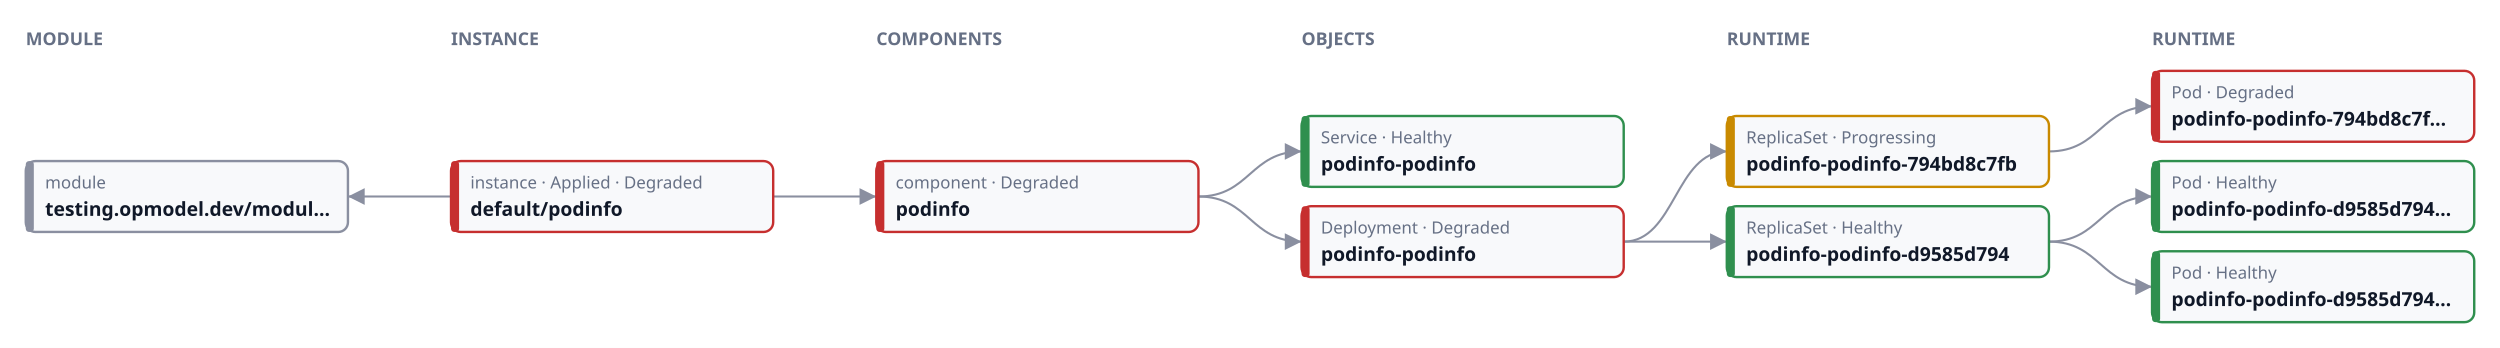
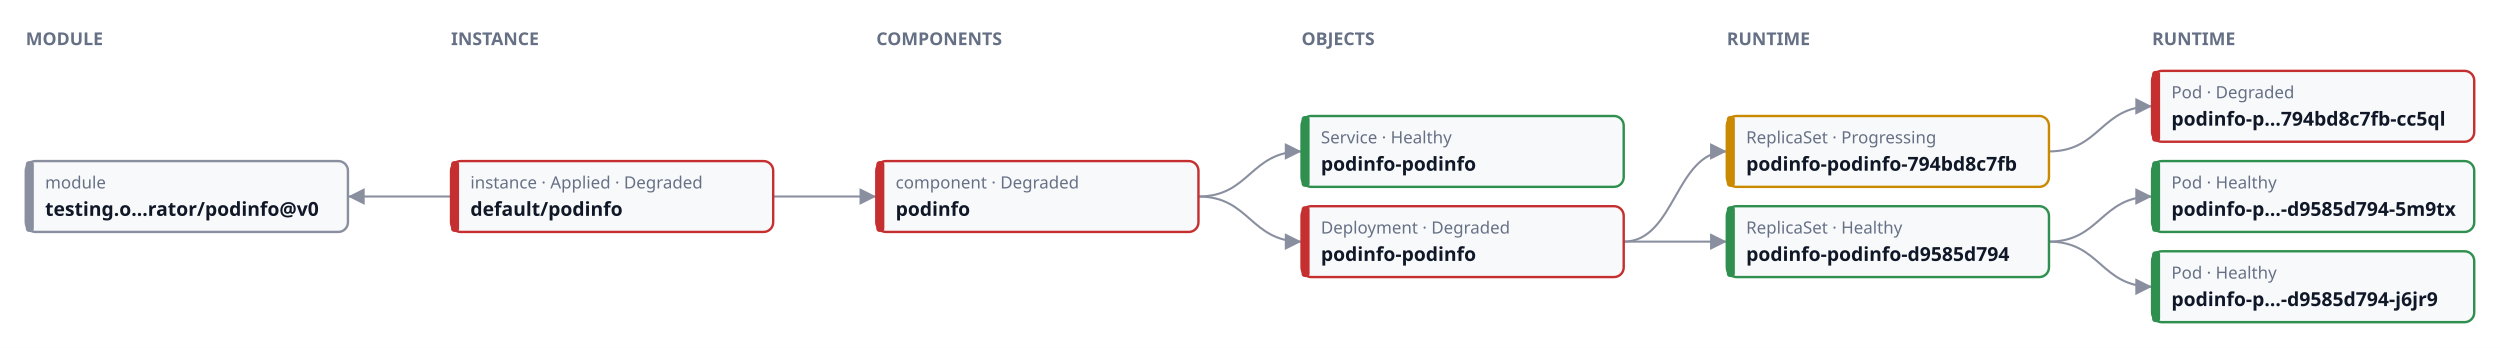
<svg xmlns="http://www.w3.org/2000/svg" width="1552" height="216" viewBox="0 0 1552 216" font-family="sans-serif" font-size="12" role="img" aria-label="instance graph of mi:default/podinfo">
  <defs>
    <marker id="arrow" viewBox="0 0 8 8" refX="8" refY="4" markerWidth="8" markerHeight="8" orient="auto">
      <path d="M0 0L8 4L0 8z" fill="#8a8fa0" />
    </marker>
  </defs>
  <rect width="1552" height="216" fill="#ffffff" />
  <text x="16" y="28" fill="#667085" font-size="11" font-weight="bold">MODULE</text>
  <text x="280" y="28" fill="#667085" font-size="11" font-weight="bold">INSTANCE</text>
  <text x="544" y="28" fill="#667085" font-size="11" font-weight="bold">COMPONENTS</text>
  <text x="808" y="28" fill="#667085" font-size="11" font-weight="bold">OBJECTS</text>
  <text x="1072" y="28" fill="#667085" font-size="11" font-weight="bold">RUNTIME</text>
  <text x="1336" y="28" fill="#667085" font-size="11" font-weight="bold">RUNTIME</text>
  <path d="M1008 150 C1040 150 1040 94 1072 94" fill="none" stroke="#8a8fa0" stroke-width="1.3" marker-end="url(#arrow)" />
  <path d="M1008 150 C1040 150 1040 150 1072 150" fill="none" stroke="#8a8fa0" stroke-width="1.3" marker-end="url(#arrow)" />
  <path d="M1272 94 C1304 94 1304 66 1336 66" fill="none" stroke="#8a8fa0" stroke-width="1.3" marker-end="url(#arrow)" />
  <path d="M1272 150 C1304 150 1304 122 1336 122" fill="none" stroke="#8a8fa0" stroke-width="1.3" marker-end="url(#arrow)" />
  <path d="M1272 150 C1304 150 1304 178 1336 178" fill="none" stroke="#8a8fa0" stroke-width="1.3" marker-end="url(#arrow)" />
  <path d="M480 122 C512 122 512 122 544 122" fill="none" stroke="#8a8fa0" stroke-width="1.3" marker-end="url(#arrow)" />
  <path d="M280 122 C248 122 248 122 216 122" fill="none" stroke="#8a8fa0" stroke-width="1.3" marker-end="url(#arrow)" />
  <path d="M744 122 C776 122 776 94 808 94" fill="none" stroke="#8a8fa0" stroke-width="1.3" marker-end="url(#arrow)" />
  <path d="M744 122 C776 122 776 150 808 150" fill="none" stroke="#8a8fa0" stroke-width="1.3" marker-end="url(#arrow)" />
  <g transform="translate(16 100)">
    <rect width="200" height="44" rx="6" fill="#f8f9fb" stroke="#8a8fa0" stroke-width="1.5" />
    <rect width="5" height="44" rx="2" fill="#8a8fa0" />
    <text x="12" y="17" fill="#667085" font-size="10.5">module</text>
-     <text x="12" y="34" fill="#101828" font-weight="bold">testing.opmodel.dev/modul…</text>
+     <text x="12" y="34" fill="#101828" font-weight="bold">testing.o…rator/podinfo@v0</text>
  </g>
  <g transform="translate(280 100)">
    <rect width="200" height="44" rx="6" fill="#f8f9fb" stroke="#c62f2f" stroke-width="1.5" />
    <rect width="5" height="44" rx="2" fill="#c62f2f" />
    <text x="12" y="17" fill="#667085" font-size="10.5">instance · Applied · Degraded</text>
    <text x="12" y="34" fill="#101828" font-weight="bold">default/podinfo</text>
  </g>
  <g transform="translate(544 100)">
    <rect width="200" height="44" rx="6" fill="#f8f9fb" stroke="#c62f2f" stroke-width="1.5" />
    <rect width="5" height="44" rx="2" fill="#c62f2f" />
    <text x="12" y="17" fill="#667085" font-size="10.5">component · Degraded</text>
    <text x="12" y="34" fill="#101828" font-weight="bold">podinfo</text>
  </g>
  <g transform="translate(808 72)">
    <rect width="200" height="44" rx="6" fill="#f8f9fb" stroke="#2f8f4e" stroke-width="1.5" />
    <rect width="5" height="44" rx="2" fill="#2f8f4e" />
    <text x="12" y="17" fill="#667085" font-size="10.5">Service · Healthy</text>
    <text x="12" y="34" fill="#101828" font-weight="bold">podinfo-podinfo</text>
  </g>
  <g transform="translate(808 128)">
    <rect width="200" height="44" rx="6" fill="#f8f9fb" stroke="#c62f2f" stroke-width="1.5" />
    <rect width="5" height="44" rx="2" fill="#c62f2f" />
    <text x="12" y="17" fill="#667085" font-size="10.5">Deployment · Degraded</text>
    <text x="12" y="34" fill="#101828" font-weight="bold">podinfo-podinfo</text>
  </g>
  <g transform="translate(1072 72)">
    <rect width="200" height="44" rx="6" fill="#f8f9fb" stroke="#c98a00" stroke-width="1.5" />
    <rect width="5" height="44" rx="2" fill="#c98a00" />
    <text x="12" y="17" fill="#667085" font-size="10.5">ReplicaSet · Progressing</text>
    <text x="12" y="34" fill="#101828" font-weight="bold">podinfo-podinfo-794bd8c7fb</text>
  </g>
  <g transform="translate(1072 128)">
    <rect width="200" height="44" rx="6" fill="#f8f9fb" stroke="#2f8f4e" stroke-width="1.5" />
    <rect width="5" height="44" rx="2" fill="#2f8f4e" />
    <text x="12" y="17" fill="#667085" font-size="10.5">ReplicaSet · Healthy</text>
    <text x="12" y="34" fill="#101828" font-weight="bold">podinfo-podinfo-d9585d794</text>
  </g>
  <g transform="translate(1336 44)">
    <rect width="200" height="44" rx="6" fill="#f8f9fb" stroke="#c62f2f" stroke-width="1.5" />
    <rect width="5" height="44" rx="2" fill="#c62f2f" />
    <text x="12" y="17" fill="#667085" font-size="10.5">Pod · Degraded</text>
-     <text x="12" y="34" fill="#101828" font-weight="bold">podinfo-podinfo-794bd8c7f…</text>
+     <text x="12" y="34" fill="#101828" font-weight="bold">podinfo-p…794bd8c7fb-cc5ql</text>
  </g>
  <g transform="translate(1336 100)">
    <rect width="200" height="44" rx="6" fill="#f8f9fb" stroke="#2f8f4e" stroke-width="1.5" />
    <rect width="5" height="44" rx="2" fill="#2f8f4e" />
    <text x="12" y="17" fill="#667085" font-size="10.5">Pod · Healthy</text>
-     <text x="12" y="34" fill="#101828" font-weight="bold">podinfo-podinfo-d9585d794…</text>
+     <text x="12" y="34" fill="#101828" font-weight="bold">podinfo-p…-d9585d794-5m9tx</text>
  </g>
  <g transform="translate(1336 156)">
    <rect width="200" height="44" rx="6" fill="#f8f9fb" stroke="#2f8f4e" stroke-width="1.5" />
    <rect width="5" height="44" rx="2" fill="#2f8f4e" />
    <text x="12" y="17" fill="#667085" font-size="10.5">Pod · Healthy</text>
-     <text x="12" y="34" fill="#101828" font-weight="bold">podinfo-podinfo-d9585d794…</text>
+     <text x="12" y="34" fill="#101828" font-weight="bold">podinfo-p…-d9585d794-j6jr9</text>
  </g>
</svg>
